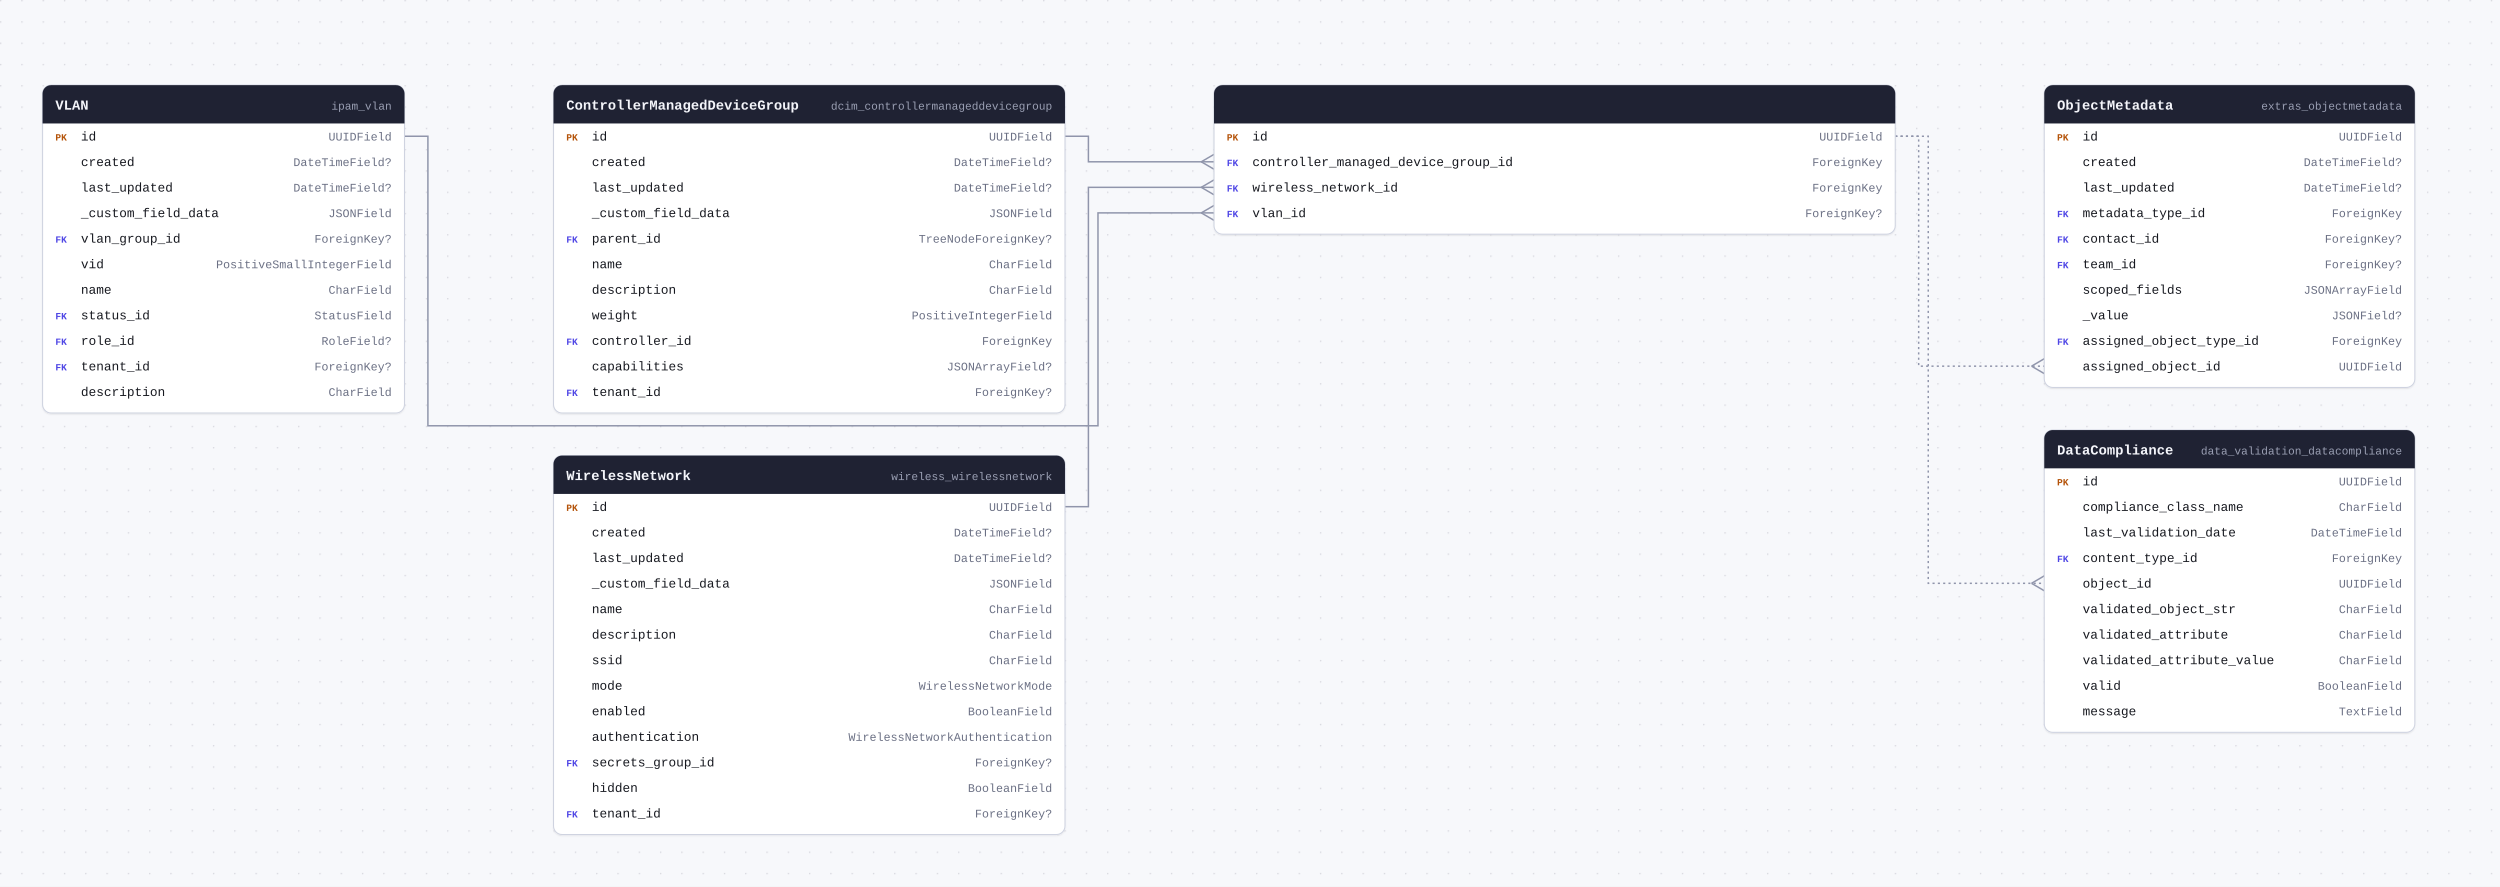
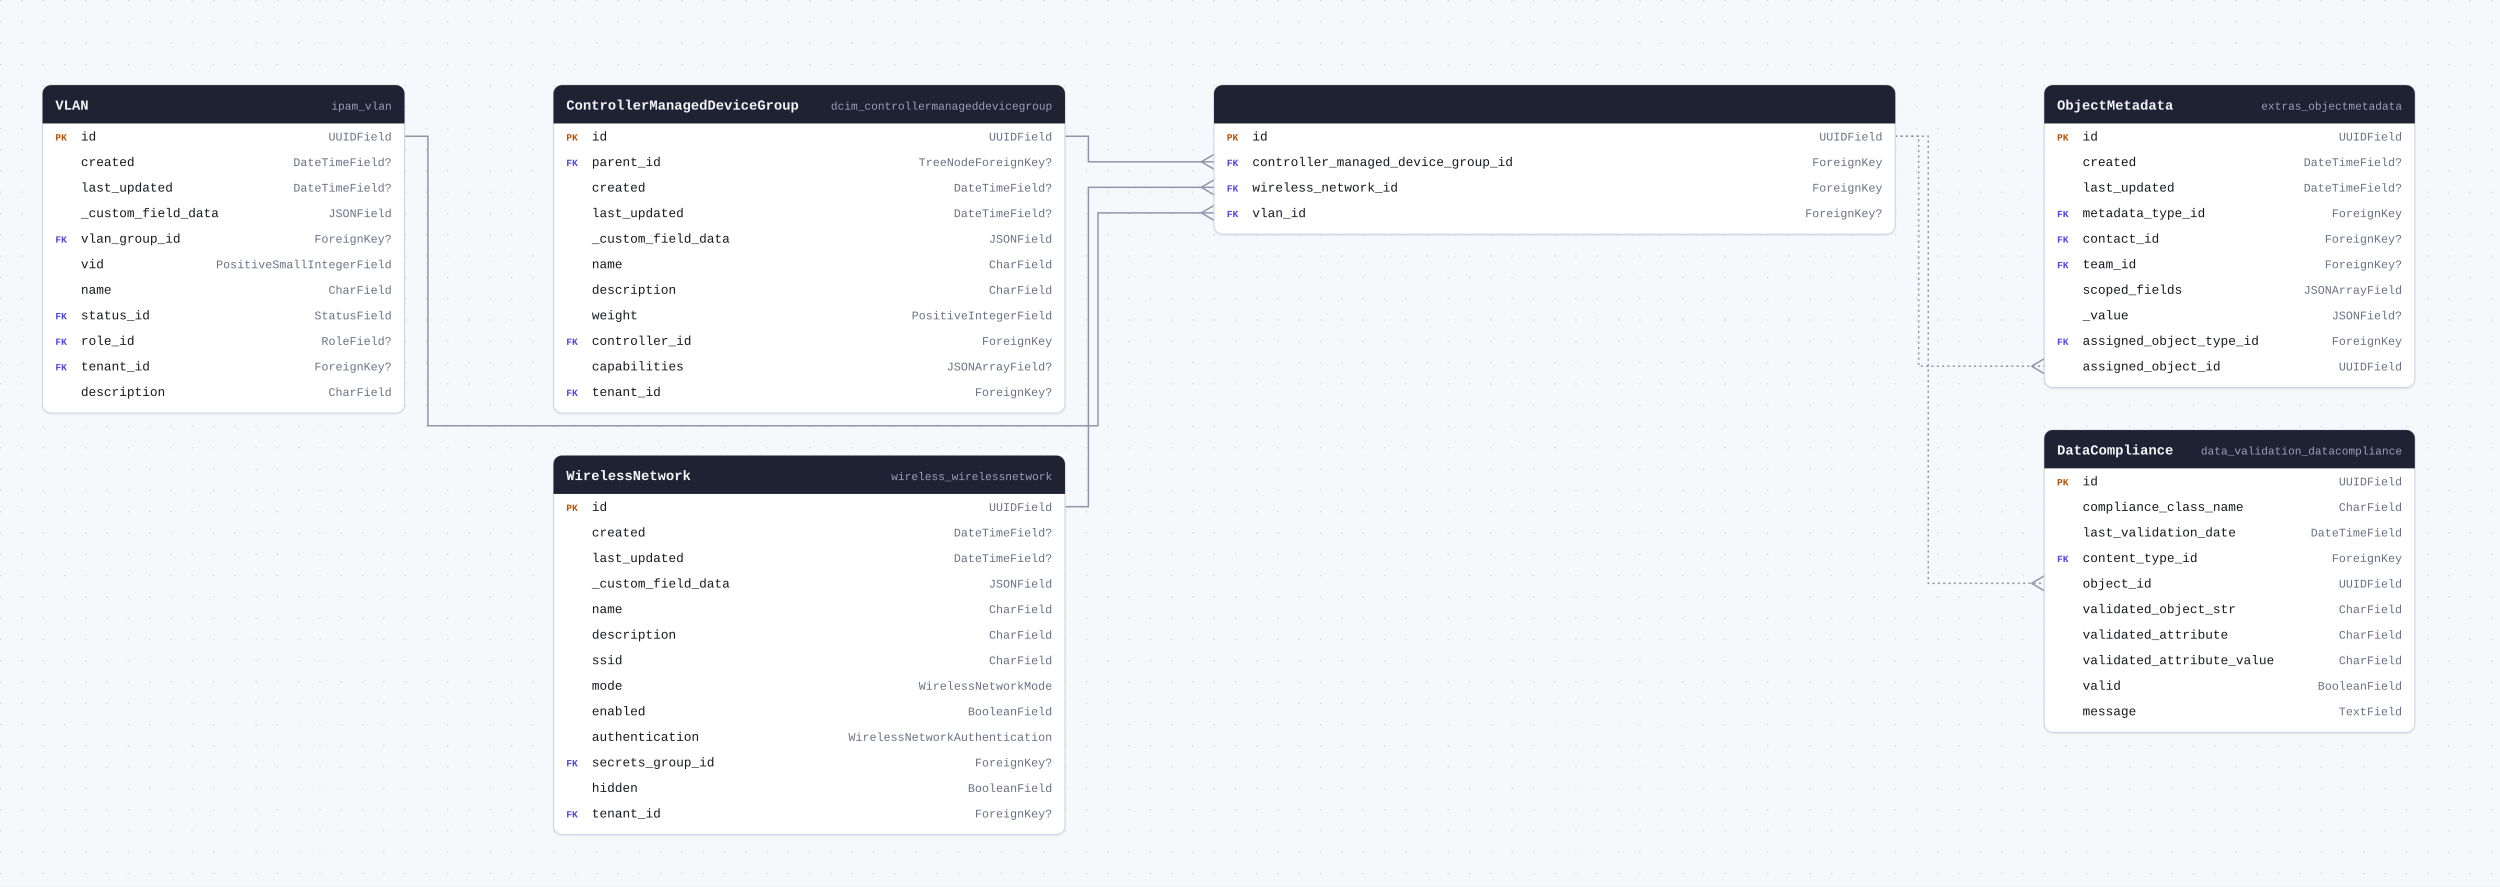
<svg xmlns="http://www.w3.org/2000/svg" width="2348.65" height="833" viewBox="0 -40 2348.65 833">
  <defs>
    <pattern id="dots" width="20" height="20" patternUnits="userSpaceOnUse">
      <circle cx="0.7" cy="0.7" r="0.7" fill="#d4d4dc" />
    </pattern>
    <filter id="shadow" x="-5%" y="-5%" width="110%" height="115%">
      <feDropShadow dx="0" dy="1" stdDeviation="1" flood-color="#000000" flood-opacity="0.08" />
    </filter>
  </defs>
  <rect y="-40" width="2348.65" height="833" fill="#f7f8fb" />
  <rect y="-40" width="2348.65" height="833" fill="url(#dots)" />
  <path class="relation-edge" d="M1000.51 88 L1022.51 88 L1022.51 112 L1140.51 112" fill="none" stroke="#9095ab" stroke-width="1.4" />
  <path d="M1128.51 112 L1140.51 105 M1128.51 112 L1140.51 119" fill="none" stroke="#9095ab" stroke-width="1.4" />
  <path class="relation-edge" d="M1000.51 436 L1022.51 436 L1022.51 136 L1140.51 136" fill="none" stroke="#9095ab" stroke-width="1.4" />
  <path d="M1128.51 136 L1140.51 129 M1128.51 136 L1140.51 143" fill="none" stroke="#9095ab" stroke-width="1.4" />
  <path class="relation-edge" d="M380 88 L402 88 L402 360 L1031.51 360 L1031.51 160 L1140.51 160" fill="none" stroke="#9095ab" stroke-width="1.4" />
  <path d="M1128.51 160 L1140.51 153 M1128.51 160 L1140.51 167" fill="none" stroke="#9095ab" stroke-width="1.4" />
  <path class="relation-edge" d="M1780.51 88 L1802.51 88 L1802.51 304 L1920.51 304" fill="none" stroke="#9095ab" stroke-width="1.4" stroke-dasharray="2 3" />
  <path d="M1908.51 304 L1920.51 297 M1908.51 304 L1920.51 311" fill="none" stroke="#9095ab" stroke-width="1.4" />
  <path class="relation-edge" d="M1780.51 88 L1811.51 88 L1811.51 508 L1920.51 508" fill="none" stroke="#9095ab" stroke-width="1.4" stroke-dasharray="2 3" />
  <path d="M1908.51 508 L1920.51 501 M1908.51 508 L1920.51 515" fill="none" stroke="#9095ab" stroke-width="1.4" />
  <g class="model-node">
    <clipPath id="card-0">
      <rect x="40" y="40" width="340" height="308" rx="8" />
    </clipPath>
    <rect x="40" y="40" width="340" height="308" rx="8" fill="#ffffff" stroke="#cfd3e0" filter="url(#shadow)" />
    <rect x="40" y="40" width="340" height="36" fill="#1f2233" clip-path="url(#card-0)" />
    <text x="52" y="63" font-family="ui-monospace, SF Mono, Menlo, Consolas, Liberation Mono, DejaVu Sans Mono, monospace" font-size="13" font-weight="700" text-anchor="start" fill="#f4f5fa">VLAN</text>
    <text x="368" y="63" font-family="ui-monospace, SF Mono, Menlo, Consolas, Liberation Mono, DejaVu Sans Mono, monospace" font-size="10.5" font-weight="400" text-anchor="end" fill="#9a9fb3">ipam_vlan</text>
    <text x="52" y="92" font-family="ui-monospace, SF Mono, Menlo, Consolas, Liberation Mono, DejaVu Sans Mono, monospace" font-size="9" font-weight="700" text-anchor="start" fill="#b45309">PK</text>
    <text x="76" y="92" font-family="ui-monospace, SF Mono, Menlo, Consolas, Liberation Mono, DejaVu Sans Mono, monospace" font-size="12" font-weight="400" text-anchor="start" fill="#16181f">id</text>
    <text x="368" y="92" font-family="ui-monospace, SF Mono, Menlo, Consolas, Liberation Mono, DejaVu Sans Mono, monospace" font-size="11" font-weight="400" text-anchor="end" fill="#6b7084">UUIDField</text>
    <text x="76" y="116" font-family="ui-monospace, SF Mono, Menlo, Consolas, Liberation Mono, DejaVu Sans Mono, monospace" font-size="12" font-weight="400" text-anchor="start" fill="#16181f">created</text>
    <text x="368" y="116" font-family="ui-monospace, SF Mono, Menlo, Consolas, Liberation Mono, DejaVu Sans Mono, monospace" font-size="11" font-weight="400" text-anchor="end" fill="#6b7084">DateTimeField?</text>
    <text x="76" y="140" font-family="ui-monospace, SF Mono, Menlo, Consolas, Liberation Mono, DejaVu Sans Mono, monospace" font-size="12" font-weight="400" text-anchor="start" fill="#16181f">last_updated</text>
    <text x="368" y="140" font-family="ui-monospace, SF Mono, Menlo, Consolas, Liberation Mono, DejaVu Sans Mono, monospace" font-size="11" font-weight="400" text-anchor="end" fill="#6b7084">DateTimeField?</text>
    <text x="76" y="164" font-family="ui-monospace, SF Mono, Menlo, Consolas, Liberation Mono, DejaVu Sans Mono, monospace" font-size="12" font-weight="400" text-anchor="start" fill="#16181f">_custom_field_data</text>
    <text x="368" y="164" font-family="ui-monospace, SF Mono, Menlo, Consolas, Liberation Mono, DejaVu Sans Mono, monospace" font-size="11" font-weight="400" text-anchor="end" fill="#6b7084">JSONField</text>
    <text x="52" y="188" font-family="ui-monospace, SF Mono, Menlo, Consolas, Liberation Mono, DejaVu Sans Mono, monospace" font-size="9" font-weight="700" text-anchor="start" fill="#4f46e5">FK</text>
    <text x="76" y="188" font-family="ui-monospace, SF Mono, Menlo, Consolas, Liberation Mono, DejaVu Sans Mono, monospace" font-size="12" font-weight="400" text-anchor="start" fill="#16181f">vlan_group_id</text>
    <text x="368" y="188" font-family="ui-monospace, SF Mono, Menlo, Consolas, Liberation Mono, DejaVu Sans Mono, monospace" font-size="11" font-weight="400" text-anchor="end" fill="#6b7084">ForeignKey?</text>
    <text x="76" y="212" font-family="ui-monospace, SF Mono, Menlo, Consolas, Liberation Mono, DejaVu Sans Mono, monospace" font-size="12" font-weight="400" text-anchor="start" fill="#16181f">vid</text>
    <text x="368" y="212" font-family="ui-monospace, SF Mono, Menlo, Consolas, Liberation Mono, DejaVu Sans Mono, monospace" font-size="11" font-weight="400" text-anchor="end" fill="#6b7084">PositiveSmallIntegerField</text>
    <text x="76" y="236" font-family="ui-monospace, SF Mono, Menlo, Consolas, Liberation Mono, DejaVu Sans Mono, monospace" font-size="12" font-weight="400" text-anchor="start" fill="#16181f">name</text>
    <text x="368" y="236" font-family="ui-monospace, SF Mono, Menlo, Consolas, Liberation Mono, DejaVu Sans Mono, monospace" font-size="11" font-weight="400" text-anchor="end" fill="#6b7084">CharField</text>
    <text x="52" y="260" font-family="ui-monospace, SF Mono, Menlo, Consolas, Liberation Mono, DejaVu Sans Mono, monospace" font-size="9" font-weight="700" text-anchor="start" fill="#4f46e5">FK</text>
    <text x="76" y="260" font-family="ui-monospace, SF Mono, Menlo, Consolas, Liberation Mono, DejaVu Sans Mono, monospace" font-size="12" font-weight="400" text-anchor="start" fill="#16181f">status_id</text>
    <text x="368" y="260" font-family="ui-monospace, SF Mono, Menlo, Consolas, Liberation Mono, DejaVu Sans Mono, monospace" font-size="11" font-weight="400" text-anchor="end" fill="#6b7084">StatusField</text>
    <text x="52" y="284" font-family="ui-monospace, SF Mono, Menlo, Consolas, Liberation Mono, DejaVu Sans Mono, monospace" font-size="9" font-weight="700" text-anchor="start" fill="#4f46e5">FK</text>
    <text x="76" y="284" font-family="ui-monospace, SF Mono, Menlo, Consolas, Liberation Mono, DejaVu Sans Mono, monospace" font-size="12" font-weight="400" text-anchor="start" fill="#16181f">role_id</text>
    <text x="368" y="284" font-family="ui-monospace, SF Mono, Menlo, Consolas, Liberation Mono, DejaVu Sans Mono, monospace" font-size="11" font-weight="400" text-anchor="end" fill="#6b7084">RoleField?</text>
    <text x="52" y="308" font-family="ui-monospace, SF Mono, Menlo, Consolas, Liberation Mono, DejaVu Sans Mono, monospace" font-size="9" font-weight="700" text-anchor="start" fill="#4f46e5">FK</text>
    <text x="76" y="308" font-family="ui-monospace, SF Mono, Menlo, Consolas, Liberation Mono, DejaVu Sans Mono, monospace" font-size="12" font-weight="400" text-anchor="start" fill="#16181f">tenant_id</text>
    <text x="368" y="308" font-family="ui-monospace, SF Mono, Menlo, Consolas, Liberation Mono, DejaVu Sans Mono, monospace" font-size="11" font-weight="400" text-anchor="end" fill="#6b7084">ForeignKey?</text>
    <text x="76" y="332" font-family="ui-monospace, SF Mono, Menlo, Consolas, Liberation Mono, DejaVu Sans Mono, monospace" font-size="12" font-weight="400" text-anchor="start" fill="#16181f">description</text>
    <text x="368" y="332" font-family="ui-monospace, SF Mono, Menlo, Consolas, Liberation Mono, DejaVu Sans Mono, monospace" font-size="11" font-weight="400" text-anchor="end" fill="#6b7084">CharField</text>
  </g>
  <g class="model-node">
    <clipPath id="card-1">
      <rect x="520" y="40" width="480.51" height="308" rx="8" />
    </clipPath>
    <rect x="520" y="40" width="480.51" height="308" rx="8" fill="#ffffff" stroke="#cfd3e0" filter="url(#shadow)" />
    <rect x="520" y="40" width="480.51" height="36" fill="#1f2233" clip-path="url(#card-1)" />
    <text x="532" y="63" font-family="ui-monospace, SF Mono, Menlo, Consolas, Liberation Mono, DejaVu Sans Mono, monospace" font-size="13" font-weight="700" text-anchor="start" fill="#f4f5fa">ControllerManagedDeviceGroup</text>
    <text x="988.51" y="63" font-family="ui-monospace, SF Mono, Menlo, Consolas, Liberation Mono, DejaVu Sans Mono, monospace" font-size="10.5" font-weight="400" text-anchor="end" fill="#9a9fb3">dcim_controllermanageddevicegroup</text>
    <text x="532" y="92" font-family="ui-monospace, SF Mono, Menlo, Consolas, Liberation Mono, DejaVu Sans Mono, monospace" font-size="9" font-weight="700" text-anchor="start" fill="#b45309">PK</text>
    <text x="556" y="92" font-family="ui-monospace, SF Mono, Menlo, Consolas, Liberation Mono, DejaVu Sans Mono, monospace" font-size="12" font-weight="400" text-anchor="start" fill="#16181f">id</text>
    <text x="988.51" y="92" font-family="ui-monospace, SF Mono, Menlo, Consolas, Liberation Mono, DejaVu Sans Mono, monospace" font-size="11" font-weight="400" text-anchor="end" fill="#6b7084">UUIDField</text>
-     <text x="556" y="116" font-family="ui-monospace, SF Mono, Menlo, Consolas, Liberation Mono, DejaVu Sans Mono, monospace" font-size="12" font-weight="400" text-anchor="start" fill="#16181f">created</text>
-     <text x="988.51" y="116" font-family="ui-monospace, SF Mono, Menlo, Consolas, Liberation Mono, DejaVu Sans Mono, monospace" font-size="11" font-weight="400" text-anchor="end" fill="#6b7084">DateTimeField?</text>
-     <text x="556" y="140" font-family="ui-monospace, SF Mono, Menlo, Consolas, Liberation Mono, DejaVu Sans Mono, monospace" font-size="12" font-weight="400" text-anchor="start" fill="#16181f">last_updated</text>
+     <text x="532" y="116" font-family="ui-monospace, SF Mono, Menlo, Consolas, Liberation Mono, DejaVu Sans Mono, monospace" font-size="9" font-weight="700" text-anchor="start" fill="#4f46e5">FK</text>
+     <text x="556" y="116" font-family="ui-monospace, SF Mono, Menlo, Consolas, Liberation Mono, DejaVu Sans Mono, monospace" font-size="12" font-weight="400" text-anchor="start" fill="#16181f">parent_id</text>
+     <text x="988.51" y="116" font-family="ui-monospace, SF Mono, Menlo, Consolas, Liberation Mono, DejaVu Sans Mono, monospace" font-size="11" font-weight="400" text-anchor="end" fill="#6b7084">TreeNodeForeignKey?</text>
+     <text x="556" y="140" font-family="ui-monospace, SF Mono, Menlo, Consolas, Liberation Mono, DejaVu Sans Mono, monospace" font-size="12" font-weight="400" text-anchor="start" fill="#16181f">created</text>
    <text x="988.51" y="140" font-family="ui-monospace, SF Mono, Menlo, Consolas, Liberation Mono, DejaVu Sans Mono, monospace" font-size="11" font-weight="400" text-anchor="end" fill="#6b7084">DateTimeField?</text>
-     <text x="556" y="164" font-family="ui-monospace, SF Mono, Menlo, Consolas, Liberation Mono, DejaVu Sans Mono, monospace" font-size="12" font-weight="400" text-anchor="start" fill="#16181f">_custom_field_data</text>
-     <text x="988.51" y="164" font-family="ui-monospace, SF Mono, Menlo, Consolas, Liberation Mono, DejaVu Sans Mono, monospace" font-size="11" font-weight="400" text-anchor="end" fill="#6b7084">JSONField</text>
-     <text x="532" y="188" font-family="ui-monospace, SF Mono, Menlo, Consolas, Liberation Mono, DejaVu Sans Mono, monospace" font-size="9" font-weight="700" text-anchor="start" fill="#4f46e5">FK</text>
-     <text x="556" y="188" font-family="ui-monospace, SF Mono, Menlo, Consolas, Liberation Mono, DejaVu Sans Mono, monospace" font-size="12" font-weight="400" text-anchor="start" fill="#16181f">parent_id</text>
-     <text x="988.51" y="188" font-family="ui-monospace, SF Mono, Menlo, Consolas, Liberation Mono, DejaVu Sans Mono, monospace" font-size="11" font-weight="400" text-anchor="end" fill="#6b7084">TreeNodeForeignKey?</text>
+     <text x="556" y="164" font-family="ui-monospace, SF Mono, Menlo, Consolas, Liberation Mono, DejaVu Sans Mono, monospace" font-size="12" font-weight="400" text-anchor="start" fill="#16181f">last_updated</text>
+     <text x="988.51" y="164" font-family="ui-monospace, SF Mono, Menlo, Consolas, Liberation Mono, DejaVu Sans Mono, monospace" font-size="11" font-weight="400" text-anchor="end" fill="#6b7084">DateTimeField?</text>
+     <text x="556" y="188" font-family="ui-monospace, SF Mono, Menlo, Consolas, Liberation Mono, DejaVu Sans Mono, monospace" font-size="12" font-weight="400" text-anchor="start" fill="#16181f">_custom_field_data</text>
+     <text x="988.51" y="188" font-family="ui-monospace, SF Mono, Menlo, Consolas, Liberation Mono, DejaVu Sans Mono, monospace" font-size="11" font-weight="400" text-anchor="end" fill="#6b7084">JSONField</text>
    <text x="556" y="212" font-family="ui-monospace, SF Mono, Menlo, Consolas, Liberation Mono, DejaVu Sans Mono, monospace" font-size="12" font-weight="400" text-anchor="start" fill="#16181f">name</text>
    <text x="988.51" y="212" font-family="ui-monospace, SF Mono, Menlo, Consolas, Liberation Mono, DejaVu Sans Mono, monospace" font-size="11" font-weight="400" text-anchor="end" fill="#6b7084">CharField</text>
    <text x="556" y="236" font-family="ui-monospace, SF Mono, Menlo, Consolas, Liberation Mono, DejaVu Sans Mono, monospace" font-size="12" font-weight="400" text-anchor="start" fill="#16181f">description</text>
    <text x="988.51" y="236" font-family="ui-monospace, SF Mono, Menlo, Consolas, Liberation Mono, DejaVu Sans Mono, monospace" font-size="11" font-weight="400" text-anchor="end" fill="#6b7084">CharField</text>
    <text x="556" y="260" font-family="ui-monospace, SF Mono, Menlo, Consolas, Liberation Mono, DejaVu Sans Mono, monospace" font-size="12" font-weight="400" text-anchor="start" fill="#16181f">weight</text>
    <text x="988.51" y="260" font-family="ui-monospace, SF Mono, Menlo, Consolas, Liberation Mono, DejaVu Sans Mono, monospace" font-size="11" font-weight="400" text-anchor="end" fill="#6b7084">PositiveIntegerField</text>
    <text x="532" y="284" font-family="ui-monospace, SF Mono, Menlo, Consolas, Liberation Mono, DejaVu Sans Mono, monospace" font-size="9" font-weight="700" text-anchor="start" fill="#4f46e5">FK</text>
    <text x="556" y="284" font-family="ui-monospace, SF Mono, Menlo, Consolas, Liberation Mono, DejaVu Sans Mono, monospace" font-size="12" font-weight="400" text-anchor="start" fill="#16181f">controller_id</text>
    <text x="988.51" y="284" font-family="ui-monospace, SF Mono, Menlo, Consolas, Liberation Mono, DejaVu Sans Mono, monospace" font-size="11" font-weight="400" text-anchor="end" fill="#6b7084">ForeignKey</text>
    <text x="556" y="308" font-family="ui-monospace, SF Mono, Menlo, Consolas, Liberation Mono, DejaVu Sans Mono, monospace" font-size="12" font-weight="400" text-anchor="start" fill="#16181f">capabilities</text>
    <text x="988.51" y="308" font-family="ui-monospace, SF Mono, Menlo, Consolas, Liberation Mono, DejaVu Sans Mono, monospace" font-size="11" font-weight="400" text-anchor="end" fill="#6b7084">JSONArrayField?</text>
    <text x="532" y="332" font-family="ui-monospace, SF Mono, Menlo, Consolas, Liberation Mono, DejaVu Sans Mono, monospace" font-size="9" font-weight="700" text-anchor="start" fill="#4f46e5">FK</text>
    <text x="556" y="332" font-family="ui-monospace, SF Mono, Menlo, Consolas, Liberation Mono, DejaVu Sans Mono, monospace" font-size="12" font-weight="400" text-anchor="start" fill="#16181f">tenant_id</text>
    <text x="988.51" y="332" font-family="ui-monospace, SF Mono, Menlo, Consolas, Liberation Mono, DejaVu Sans Mono, monospace" font-size="11" font-weight="400" text-anchor="end" fill="#6b7084">ForeignKey?</text>
  </g>
  <g class="model-node">
    <clipPath id="card-2">
      <rect x="520" y="388" width="480.51" height="356" rx="8" />
    </clipPath>
    <rect x="520" y="388" width="480.51" height="356" rx="8" fill="#ffffff" stroke="#cfd3e0" filter="url(#shadow)" />
    <rect x="520" y="388" width="480.51" height="36" fill="#1f2233" clip-path="url(#card-2)" />
    <text x="532" y="411" font-family="ui-monospace, SF Mono, Menlo, Consolas, Liberation Mono, DejaVu Sans Mono, monospace" font-size="13" font-weight="700" text-anchor="start" fill="#f4f5fa">WirelessNetwork</text>
    <text x="988.51" y="411" font-family="ui-monospace, SF Mono, Menlo, Consolas, Liberation Mono, DejaVu Sans Mono, monospace" font-size="10.5" font-weight="400" text-anchor="end" fill="#9a9fb3">wireless_wirelessnetwork</text>
    <text x="532" y="440" font-family="ui-monospace, SF Mono, Menlo, Consolas, Liberation Mono, DejaVu Sans Mono, monospace" font-size="9" font-weight="700" text-anchor="start" fill="#b45309">PK</text>
    <text x="556" y="440" font-family="ui-monospace, SF Mono, Menlo, Consolas, Liberation Mono, DejaVu Sans Mono, monospace" font-size="12" font-weight="400" text-anchor="start" fill="#16181f">id</text>
    <text x="988.51" y="440" font-family="ui-monospace, SF Mono, Menlo, Consolas, Liberation Mono, DejaVu Sans Mono, monospace" font-size="11" font-weight="400" text-anchor="end" fill="#6b7084">UUIDField</text>
    <text x="556" y="464" font-family="ui-monospace, SF Mono, Menlo, Consolas, Liberation Mono, DejaVu Sans Mono, monospace" font-size="12" font-weight="400" text-anchor="start" fill="#16181f">created</text>
    <text x="988.51" y="464" font-family="ui-monospace, SF Mono, Menlo, Consolas, Liberation Mono, DejaVu Sans Mono, monospace" font-size="11" font-weight="400" text-anchor="end" fill="#6b7084">DateTimeField?</text>
    <text x="556" y="488" font-family="ui-monospace, SF Mono, Menlo, Consolas, Liberation Mono, DejaVu Sans Mono, monospace" font-size="12" font-weight="400" text-anchor="start" fill="#16181f">last_updated</text>
    <text x="988.51" y="488" font-family="ui-monospace, SF Mono, Menlo, Consolas, Liberation Mono, DejaVu Sans Mono, monospace" font-size="11" font-weight="400" text-anchor="end" fill="#6b7084">DateTimeField?</text>
    <text x="556" y="512" font-family="ui-monospace, SF Mono, Menlo, Consolas, Liberation Mono, DejaVu Sans Mono, monospace" font-size="12" font-weight="400" text-anchor="start" fill="#16181f">_custom_field_data</text>
    <text x="988.51" y="512" font-family="ui-monospace, SF Mono, Menlo, Consolas, Liberation Mono, DejaVu Sans Mono, monospace" font-size="11" font-weight="400" text-anchor="end" fill="#6b7084">JSONField</text>
    <text x="556" y="536" font-family="ui-monospace, SF Mono, Menlo, Consolas, Liberation Mono, DejaVu Sans Mono, monospace" font-size="12" font-weight="400" text-anchor="start" fill="#16181f">name</text>
    <text x="988.51" y="536" font-family="ui-monospace, SF Mono, Menlo, Consolas, Liberation Mono, DejaVu Sans Mono, monospace" font-size="11" font-weight="400" text-anchor="end" fill="#6b7084">CharField</text>
    <text x="556" y="560" font-family="ui-monospace, SF Mono, Menlo, Consolas, Liberation Mono, DejaVu Sans Mono, monospace" font-size="12" font-weight="400" text-anchor="start" fill="#16181f">description</text>
    <text x="988.51" y="560" font-family="ui-monospace, SF Mono, Menlo, Consolas, Liberation Mono, DejaVu Sans Mono, monospace" font-size="11" font-weight="400" text-anchor="end" fill="#6b7084">CharField</text>
    <text x="556" y="584" font-family="ui-monospace, SF Mono, Menlo, Consolas, Liberation Mono, DejaVu Sans Mono, monospace" font-size="12" font-weight="400" text-anchor="start" fill="#16181f">ssid</text>
    <text x="988.51" y="584" font-family="ui-monospace, SF Mono, Menlo, Consolas, Liberation Mono, DejaVu Sans Mono, monospace" font-size="11" font-weight="400" text-anchor="end" fill="#6b7084">CharField</text>
    <text x="556" y="608" font-family="ui-monospace, SF Mono, Menlo, Consolas, Liberation Mono, DejaVu Sans Mono, monospace" font-size="12" font-weight="400" text-anchor="start" fill="#16181f">mode</text>
    <text x="988.51" y="608" font-family="ui-monospace, SF Mono, Menlo, Consolas, Liberation Mono, DejaVu Sans Mono, monospace" font-size="11" font-weight="400" text-anchor="end" fill="#6b7084">WirelessNetworkMode</text>
    <text x="556" y="632" font-family="ui-monospace, SF Mono, Menlo, Consolas, Liberation Mono, DejaVu Sans Mono, monospace" font-size="12" font-weight="400" text-anchor="start" fill="#16181f">enabled</text>
    <text x="988.51" y="632" font-family="ui-monospace, SF Mono, Menlo, Consolas, Liberation Mono, DejaVu Sans Mono, monospace" font-size="11" font-weight="400" text-anchor="end" fill="#6b7084">BooleanField</text>
    <text x="556" y="656" font-family="ui-monospace, SF Mono, Menlo, Consolas, Liberation Mono, DejaVu Sans Mono, monospace" font-size="12" font-weight="400" text-anchor="start" fill="#16181f">authentication</text>
    <text x="988.51" y="656" font-family="ui-monospace, SF Mono, Menlo, Consolas, Liberation Mono, DejaVu Sans Mono, monospace" font-size="11" font-weight="400" text-anchor="end" fill="#6b7084">WirelessNetworkAuthentication</text>
    <text x="532" y="680" font-family="ui-monospace, SF Mono, Menlo, Consolas, Liberation Mono, DejaVu Sans Mono, monospace" font-size="9" font-weight="700" text-anchor="start" fill="#4f46e5">FK</text>
    <text x="556" y="680" font-family="ui-monospace, SF Mono, Menlo, Consolas, Liberation Mono, DejaVu Sans Mono, monospace" font-size="12" font-weight="400" text-anchor="start" fill="#16181f">secrets_group_id</text>
    <text x="988.51" y="680" font-family="ui-monospace, SF Mono, Menlo, Consolas, Liberation Mono, DejaVu Sans Mono, monospace" font-size="11" font-weight="400" text-anchor="end" fill="#6b7084">ForeignKey?</text>
    <text x="556" y="704" font-family="ui-monospace, SF Mono, Menlo, Consolas, Liberation Mono, DejaVu Sans Mono, monospace" font-size="12" font-weight="400" text-anchor="start" fill="#16181f">hidden</text>
    <text x="988.51" y="704" font-family="ui-monospace, SF Mono, Menlo, Consolas, Liberation Mono, DejaVu Sans Mono, monospace" font-size="11" font-weight="400" text-anchor="end" fill="#6b7084">BooleanField</text>
    <text x="532" y="728" font-family="ui-monospace, SF Mono, Menlo, Consolas, Liberation Mono, DejaVu Sans Mono, monospace" font-size="9" font-weight="700" text-anchor="start" fill="#4f46e5">FK</text>
    <text x="556" y="728" font-family="ui-monospace, SF Mono, Menlo, Consolas, Liberation Mono, DejaVu Sans Mono, monospace" font-size="12" font-weight="400" text-anchor="start" fill="#16181f">tenant_id</text>
    <text x="988.51" y="728" font-family="ui-monospace, SF Mono, Menlo, Consolas, Liberation Mono, DejaVu Sans Mono, monospace" font-size="11" font-weight="400" text-anchor="end" fill="#6b7084">ForeignKey?</text>
  </g>
  <g class="model-node">
    <clipPath id="card-3">
      <rect x="1140.51" y="40" width="640" height="140" rx="8" />
    </clipPath>
    <rect x="1140.51" y="40" width="640" height="140" rx="8" fill="#ffffff" stroke="#cfd3e0" filter="url(#shadow)" />
    <rect x="1140.51" y="40" width="640" height="36" fill="#1f2233" clip-path="url(#card-3)" />
    <text x="1152.51" y="63" font-family="ui-monospace, SF Mono, Menlo, Consolas, Liberation Mono, DejaVu Sans Mono, monospace" font-size="13" font-weight="700" text-anchor="start" fill="#f4f5fa" />
    <text x="1768.51" y="63" font-family="ui-monospace, SF Mono, Menlo, Consolas, Liberation Mono, DejaVu Sans Mono, monospace" font-size="10.5" font-weight="400" text-anchor="end" fill="#9a9fb3" />
    <text x="1152.51" y="92" font-family="ui-monospace, SF Mono, Menlo, Consolas, Liberation Mono, DejaVu Sans Mono, monospace" font-size="9" font-weight="700" text-anchor="start" fill="#b45309">PK</text>
    <text x="1176.51" y="92" font-family="ui-monospace, SF Mono, Menlo, Consolas, Liberation Mono, DejaVu Sans Mono, monospace" font-size="12" font-weight="400" text-anchor="start" fill="#16181f">id</text>
    <text x="1768.51" y="92" font-family="ui-monospace, SF Mono, Menlo, Consolas, Liberation Mono, DejaVu Sans Mono, monospace" font-size="11" font-weight="400" text-anchor="end" fill="#6b7084">UUIDField</text>
    <text x="1152.51" y="116" font-family="ui-monospace, SF Mono, Menlo, Consolas, Liberation Mono, DejaVu Sans Mono, monospace" font-size="9" font-weight="700" text-anchor="start" fill="#4f46e5">FK</text>
    <text x="1176.51" y="116" font-family="ui-monospace, SF Mono, Menlo, Consolas, Liberation Mono, DejaVu Sans Mono, monospace" font-size="12" font-weight="400" text-anchor="start" fill="#16181f">controller_managed_device_group_id</text>
    <text x="1768.51" y="116" font-family="ui-monospace, SF Mono, Menlo, Consolas, Liberation Mono, DejaVu Sans Mono, monospace" font-size="11" font-weight="400" text-anchor="end" fill="#6b7084">ForeignKey</text>
    <text x="1152.51" y="140" font-family="ui-monospace, SF Mono, Menlo, Consolas, Liberation Mono, DejaVu Sans Mono, monospace" font-size="9" font-weight="700" text-anchor="start" fill="#4f46e5">FK</text>
    <text x="1176.51" y="140" font-family="ui-monospace, SF Mono, Menlo, Consolas, Liberation Mono, DejaVu Sans Mono, monospace" font-size="12" font-weight="400" text-anchor="start" fill="#16181f">wireless_network_id</text>
    <text x="1768.51" y="140" font-family="ui-monospace, SF Mono, Menlo, Consolas, Liberation Mono, DejaVu Sans Mono, monospace" font-size="11" font-weight="400" text-anchor="end" fill="#6b7084">ForeignKey</text>
    <text x="1152.51" y="164" font-family="ui-monospace, SF Mono, Menlo, Consolas, Liberation Mono, DejaVu Sans Mono, monospace" font-size="9" font-weight="700" text-anchor="start" fill="#4f46e5">FK</text>
    <text x="1176.51" y="164" font-family="ui-monospace, SF Mono, Menlo, Consolas, Liberation Mono, DejaVu Sans Mono, monospace" font-size="12" font-weight="400" text-anchor="start" fill="#16181f">vlan_id</text>
    <text x="1768.51" y="164" font-family="ui-monospace, SF Mono, Menlo, Consolas, Liberation Mono, DejaVu Sans Mono, monospace" font-size="11" font-weight="400" text-anchor="end" fill="#6b7084">ForeignKey?</text>
  </g>
  <g class="model-node">
    <clipPath id="card-4">
      <rect x="1920.51" y="40" width="348.14" height="284" rx="8" />
    </clipPath>
    <rect x="1920.51" y="40" width="348.14" height="284" rx="8" fill="#ffffff" stroke="#cfd3e0" filter="url(#shadow)" />
    <rect x="1920.51" y="40" width="348.14" height="36" fill="#1f2233" clip-path="url(#card-4)" />
    <text x="1932.51" y="63" font-family="ui-monospace, SF Mono, Menlo, Consolas, Liberation Mono, DejaVu Sans Mono, monospace" font-size="13" font-weight="700" text-anchor="start" fill="#f4f5fa">ObjectMetadata</text>
    <text x="2256.65" y="63" font-family="ui-monospace, SF Mono, Menlo, Consolas, Liberation Mono, DejaVu Sans Mono, monospace" font-size="10.5" font-weight="400" text-anchor="end" fill="#9a9fb3">extras_objectmetadata</text>
    <text x="1932.51" y="92" font-family="ui-monospace, SF Mono, Menlo, Consolas, Liberation Mono, DejaVu Sans Mono, monospace" font-size="9" font-weight="700" text-anchor="start" fill="#b45309">PK</text>
    <text x="1956.51" y="92" font-family="ui-monospace, SF Mono, Menlo, Consolas, Liberation Mono, DejaVu Sans Mono, monospace" font-size="12" font-weight="400" text-anchor="start" fill="#16181f">id</text>
    <text x="2256.65" y="92" font-family="ui-monospace, SF Mono, Menlo, Consolas, Liberation Mono, DejaVu Sans Mono, monospace" font-size="11" font-weight="400" text-anchor="end" fill="#6b7084">UUIDField</text>
    <text x="1956.51" y="116" font-family="ui-monospace, SF Mono, Menlo, Consolas, Liberation Mono, DejaVu Sans Mono, monospace" font-size="12" font-weight="400" text-anchor="start" fill="#16181f">created</text>
    <text x="2256.65" y="116" font-family="ui-monospace, SF Mono, Menlo, Consolas, Liberation Mono, DejaVu Sans Mono, monospace" font-size="11" font-weight="400" text-anchor="end" fill="#6b7084">DateTimeField?</text>
    <text x="1956.51" y="140" font-family="ui-monospace, SF Mono, Menlo, Consolas, Liberation Mono, DejaVu Sans Mono, monospace" font-size="12" font-weight="400" text-anchor="start" fill="#16181f">last_updated</text>
    <text x="2256.65" y="140" font-family="ui-monospace, SF Mono, Menlo, Consolas, Liberation Mono, DejaVu Sans Mono, monospace" font-size="11" font-weight="400" text-anchor="end" fill="#6b7084">DateTimeField?</text>
    <text x="1932.51" y="164" font-family="ui-monospace, SF Mono, Menlo, Consolas, Liberation Mono, DejaVu Sans Mono, monospace" font-size="9" font-weight="700" text-anchor="start" fill="#4f46e5">FK</text>
    <text x="1956.51" y="164" font-family="ui-monospace, SF Mono, Menlo, Consolas, Liberation Mono, DejaVu Sans Mono, monospace" font-size="12" font-weight="400" text-anchor="start" fill="#16181f">metadata_type_id</text>
    <text x="2256.65" y="164" font-family="ui-monospace, SF Mono, Menlo, Consolas, Liberation Mono, DejaVu Sans Mono, monospace" font-size="11" font-weight="400" text-anchor="end" fill="#6b7084">ForeignKey</text>
    <text x="1932.51" y="188" font-family="ui-monospace, SF Mono, Menlo, Consolas, Liberation Mono, DejaVu Sans Mono, monospace" font-size="9" font-weight="700" text-anchor="start" fill="#4f46e5">FK</text>
    <text x="1956.51" y="188" font-family="ui-monospace, SF Mono, Menlo, Consolas, Liberation Mono, DejaVu Sans Mono, monospace" font-size="12" font-weight="400" text-anchor="start" fill="#16181f">contact_id</text>
    <text x="2256.65" y="188" font-family="ui-monospace, SF Mono, Menlo, Consolas, Liberation Mono, DejaVu Sans Mono, monospace" font-size="11" font-weight="400" text-anchor="end" fill="#6b7084">ForeignKey?</text>
    <text x="1932.51" y="212" font-family="ui-monospace, SF Mono, Menlo, Consolas, Liberation Mono, DejaVu Sans Mono, monospace" font-size="9" font-weight="700" text-anchor="start" fill="#4f46e5">FK</text>
    <text x="1956.51" y="212" font-family="ui-monospace, SF Mono, Menlo, Consolas, Liberation Mono, DejaVu Sans Mono, monospace" font-size="12" font-weight="400" text-anchor="start" fill="#16181f">team_id</text>
    <text x="2256.65" y="212" font-family="ui-monospace, SF Mono, Menlo, Consolas, Liberation Mono, DejaVu Sans Mono, monospace" font-size="11" font-weight="400" text-anchor="end" fill="#6b7084">ForeignKey?</text>
    <text x="1956.51" y="236" font-family="ui-monospace, SF Mono, Menlo, Consolas, Liberation Mono, DejaVu Sans Mono, monospace" font-size="12" font-weight="400" text-anchor="start" fill="#16181f">scoped_fields</text>
    <text x="2256.65" y="236" font-family="ui-monospace, SF Mono, Menlo, Consolas, Liberation Mono, DejaVu Sans Mono, monospace" font-size="11" font-weight="400" text-anchor="end" fill="#6b7084">JSONArrayField</text>
    <text x="1956.51" y="260" font-family="ui-monospace, SF Mono, Menlo, Consolas, Liberation Mono, DejaVu Sans Mono, monospace" font-size="12" font-weight="400" text-anchor="start" fill="#16181f">_value</text>
    <text x="2256.65" y="260" font-family="ui-monospace, SF Mono, Menlo, Consolas, Liberation Mono, DejaVu Sans Mono, monospace" font-size="11" font-weight="400" text-anchor="end" fill="#6b7084">JSONField?</text>
    <text x="1932.51" y="284" font-family="ui-monospace, SF Mono, Menlo, Consolas, Liberation Mono, DejaVu Sans Mono, monospace" font-size="9" font-weight="700" text-anchor="start" fill="#4f46e5">FK</text>
    <text x="1956.51" y="284" font-family="ui-monospace, SF Mono, Menlo, Consolas, Liberation Mono, DejaVu Sans Mono, monospace" font-size="12" font-weight="400" text-anchor="start" fill="#16181f">assigned_object_type_id</text>
    <text x="2256.65" y="284" font-family="ui-monospace, SF Mono, Menlo, Consolas, Liberation Mono, DejaVu Sans Mono, monospace" font-size="11" font-weight="400" text-anchor="end" fill="#6b7084">ForeignKey</text>
    <text x="1956.51" y="308" font-family="ui-monospace, SF Mono, Menlo, Consolas, Liberation Mono, DejaVu Sans Mono, monospace" font-size="12" font-weight="400" text-anchor="start" fill="#16181f">assigned_object_id</text>
    <text x="2256.65" y="308" font-family="ui-monospace, SF Mono, Menlo, Consolas, Liberation Mono, DejaVu Sans Mono, monospace" font-size="11" font-weight="400" text-anchor="end" fill="#6b7084">UUIDField</text>
  </g>
  <g class="model-node">
    <clipPath id="card-5">
      <rect x="1920.51" y="364" width="348.14" height="284" rx="8" />
    </clipPath>
    <rect x="1920.51" y="364" width="348.14" height="284" rx="8" fill="#ffffff" stroke="#cfd3e0" filter="url(#shadow)" />
    <rect x="1920.51" y="364" width="348.14" height="36" fill="#1f2233" clip-path="url(#card-5)" />
    <text x="1932.51" y="387" font-family="ui-monospace, SF Mono, Menlo, Consolas, Liberation Mono, DejaVu Sans Mono, monospace" font-size="13" font-weight="700" text-anchor="start" fill="#f4f5fa">DataCompliance</text>
    <text x="2256.65" y="387" font-family="ui-monospace, SF Mono, Menlo, Consolas, Liberation Mono, DejaVu Sans Mono, monospace" font-size="10.5" font-weight="400" text-anchor="end" fill="#9a9fb3">data_validation_datacompliance</text>
    <text x="1932.51" y="416" font-family="ui-monospace, SF Mono, Menlo, Consolas, Liberation Mono, DejaVu Sans Mono, monospace" font-size="9" font-weight="700" text-anchor="start" fill="#b45309">PK</text>
    <text x="1956.51" y="416" font-family="ui-monospace, SF Mono, Menlo, Consolas, Liberation Mono, DejaVu Sans Mono, monospace" font-size="12" font-weight="400" text-anchor="start" fill="#16181f">id</text>
    <text x="2256.65" y="416" font-family="ui-monospace, SF Mono, Menlo, Consolas, Liberation Mono, DejaVu Sans Mono, monospace" font-size="11" font-weight="400" text-anchor="end" fill="#6b7084">UUIDField</text>
    <text x="1956.51" y="440" font-family="ui-monospace, SF Mono, Menlo, Consolas, Liberation Mono, DejaVu Sans Mono, monospace" font-size="12" font-weight="400" text-anchor="start" fill="#16181f">compliance_class_name</text>
    <text x="2256.65" y="440" font-family="ui-monospace, SF Mono, Menlo, Consolas, Liberation Mono, DejaVu Sans Mono, monospace" font-size="11" font-weight="400" text-anchor="end" fill="#6b7084">CharField</text>
    <text x="1956.51" y="464" font-family="ui-monospace, SF Mono, Menlo, Consolas, Liberation Mono, DejaVu Sans Mono, monospace" font-size="12" font-weight="400" text-anchor="start" fill="#16181f">last_validation_date</text>
    <text x="2256.65" y="464" font-family="ui-monospace, SF Mono, Menlo, Consolas, Liberation Mono, DejaVu Sans Mono, monospace" font-size="11" font-weight="400" text-anchor="end" fill="#6b7084">DateTimeField</text>
    <text x="1932.51" y="488" font-family="ui-monospace, SF Mono, Menlo, Consolas, Liberation Mono, DejaVu Sans Mono, monospace" font-size="9" font-weight="700" text-anchor="start" fill="#4f46e5">FK</text>
    <text x="1956.51" y="488" font-family="ui-monospace, SF Mono, Menlo, Consolas, Liberation Mono, DejaVu Sans Mono, monospace" font-size="12" font-weight="400" text-anchor="start" fill="#16181f">content_type_id</text>
    <text x="2256.65" y="488" font-family="ui-monospace, SF Mono, Menlo, Consolas, Liberation Mono, DejaVu Sans Mono, monospace" font-size="11" font-weight="400" text-anchor="end" fill="#6b7084">ForeignKey</text>
    <text x="1956.51" y="512" font-family="ui-monospace, SF Mono, Menlo, Consolas, Liberation Mono, DejaVu Sans Mono, monospace" font-size="12" font-weight="400" text-anchor="start" fill="#16181f">object_id</text>
    <text x="2256.65" y="512" font-family="ui-monospace, SF Mono, Menlo, Consolas, Liberation Mono, DejaVu Sans Mono, monospace" font-size="11" font-weight="400" text-anchor="end" fill="#6b7084">UUIDField</text>
    <text x="1956.51" y="536" font-family="ui-monospace, SF Mono, Menlo, Consolas, Liberation Mono, DejaVu Sans Mono, monospace" font-size="12" font-weight="400" text-anchor="start" fill="#16181f">validated_object_str</text>
    <text x="2256.65" y="536" font-family="ui-monospace, SF Mono, Menlo, Consolas, Liberation Mono, DejaVu Sans Mono, monospace" font-size="11" font-weight="400" text-anchor="end" fill="#6b7084">CharField</text>
    <text x="1956.51" y="560" font-family="ui-monospace, SF Mono, Menlo, Consolas, Liberation Mono, DejaVu Sans Mono, monospace" font-size="12" font-weight="400" text-anchor="start" fill="#16181f">validated_attribute</text>
    <text x="2256.65" y="560" font-family="ui-monospace, SF Mono, Menlo, Consolas, Liberation Mono, DejaVu Sans Mono, monospace" font-size="11" font-weight="400" text-anchor="end" fill="#6b7084">CharField</text>
    <text x="1956.51" y="584" font-family="ui-monospace, SF Mono, Menlo, Consolas, Liberation Mono, DejaVu Sans Mono, monospace" font-size="12" font-weight="400" text-anchor="start" fill="#16181f">validated_attribute_value</text>
    <text x="2256.65" y="584" font-family="ui-monospace, SF Mono, Menlo, Consolas, Liberation Mono, DejaVu Sans Mono, monospace" font-size="11" font-weight="400" text-anchor="end" fill="#6b7084">CharField</text>
    <text x="1956.51" y="608" font-family="ui-monospace, SF Mono, Menlo, Consolas, Liberation Mono, DejaVu Sans Mono, monospace" font-size="12" font-weight="400" text-anchor="start" fill="#16181f">valid</text>
    <text x="2256.65" y="608" font-family="ui-monospace, SF Mono, Menlo, Consolas, Liberation Mono, DejaVu Sans Mono, monospace" font-size="11" font-weight="400" text-anchor="end" fill="#6b7084">BooleanField</text>
    <text x="1956.51" y="632" font-family="ui-monospace, SF Mono, Menlo, Consolas, Liberation Mono, DejaVu Sans Mono, monospace" font-size="12" font-weight="400" text-anchor="start" fill="#16181f">message</text>
    <text x="2256.65" y="632" font-family="ui-monospace, SF Mono, Menlo, Consolas, Liberation Mono, DejaVu Sans Mono, monospace" font-size="11" font-weight="400" text-anchor="end" fill="#6b7084">TextField</text>
  </g>
</svg>
